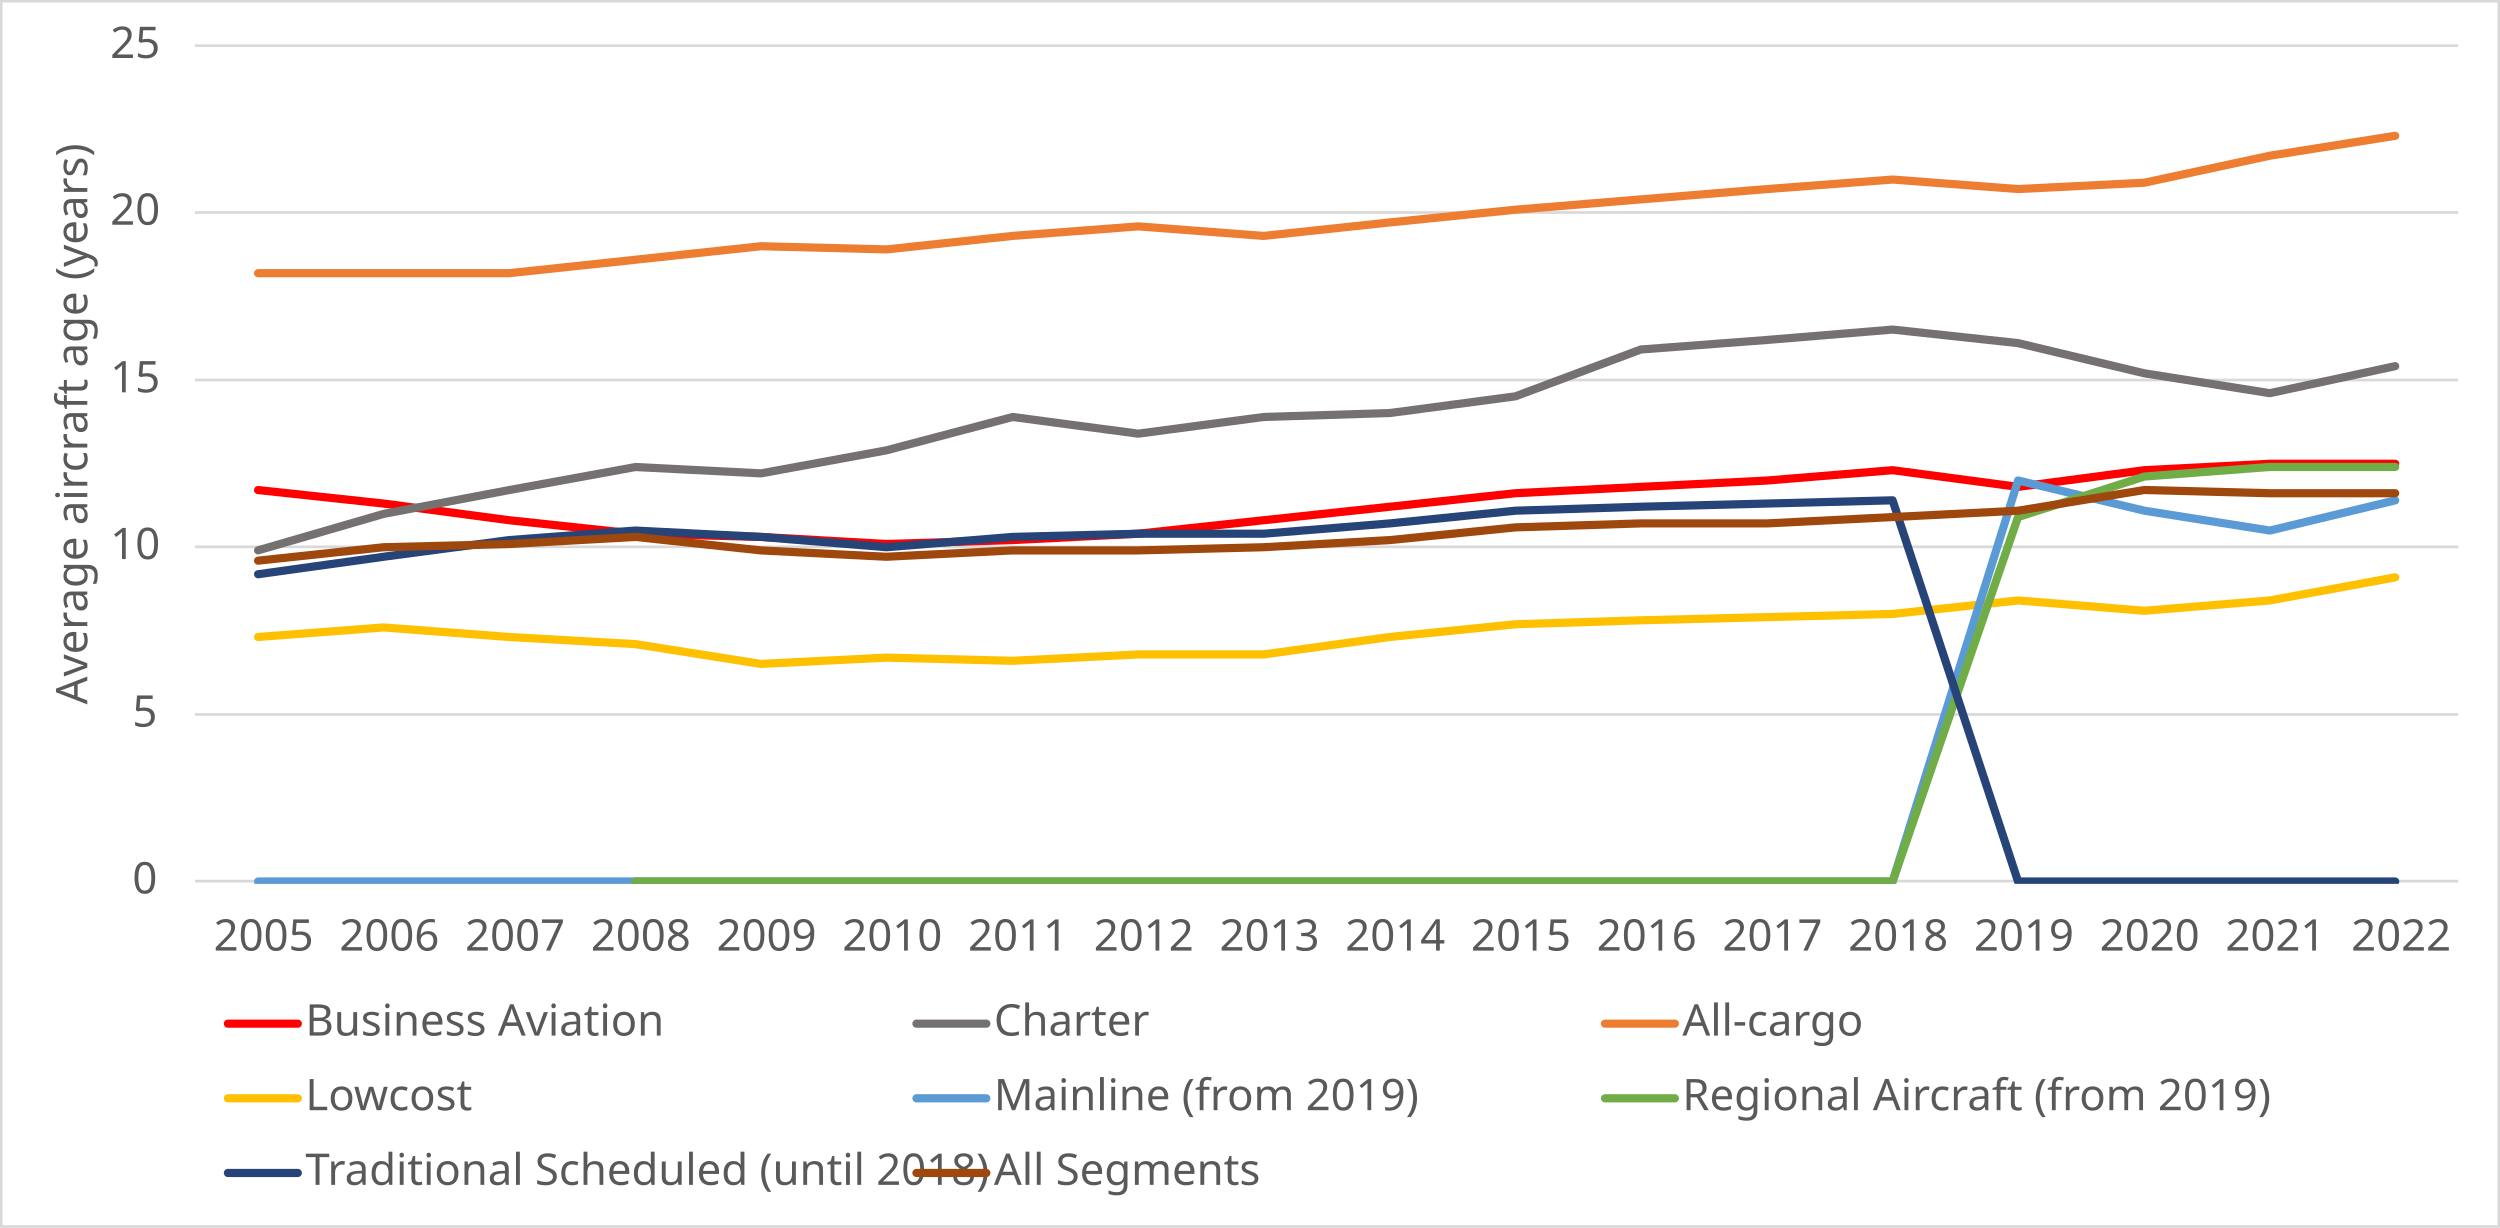
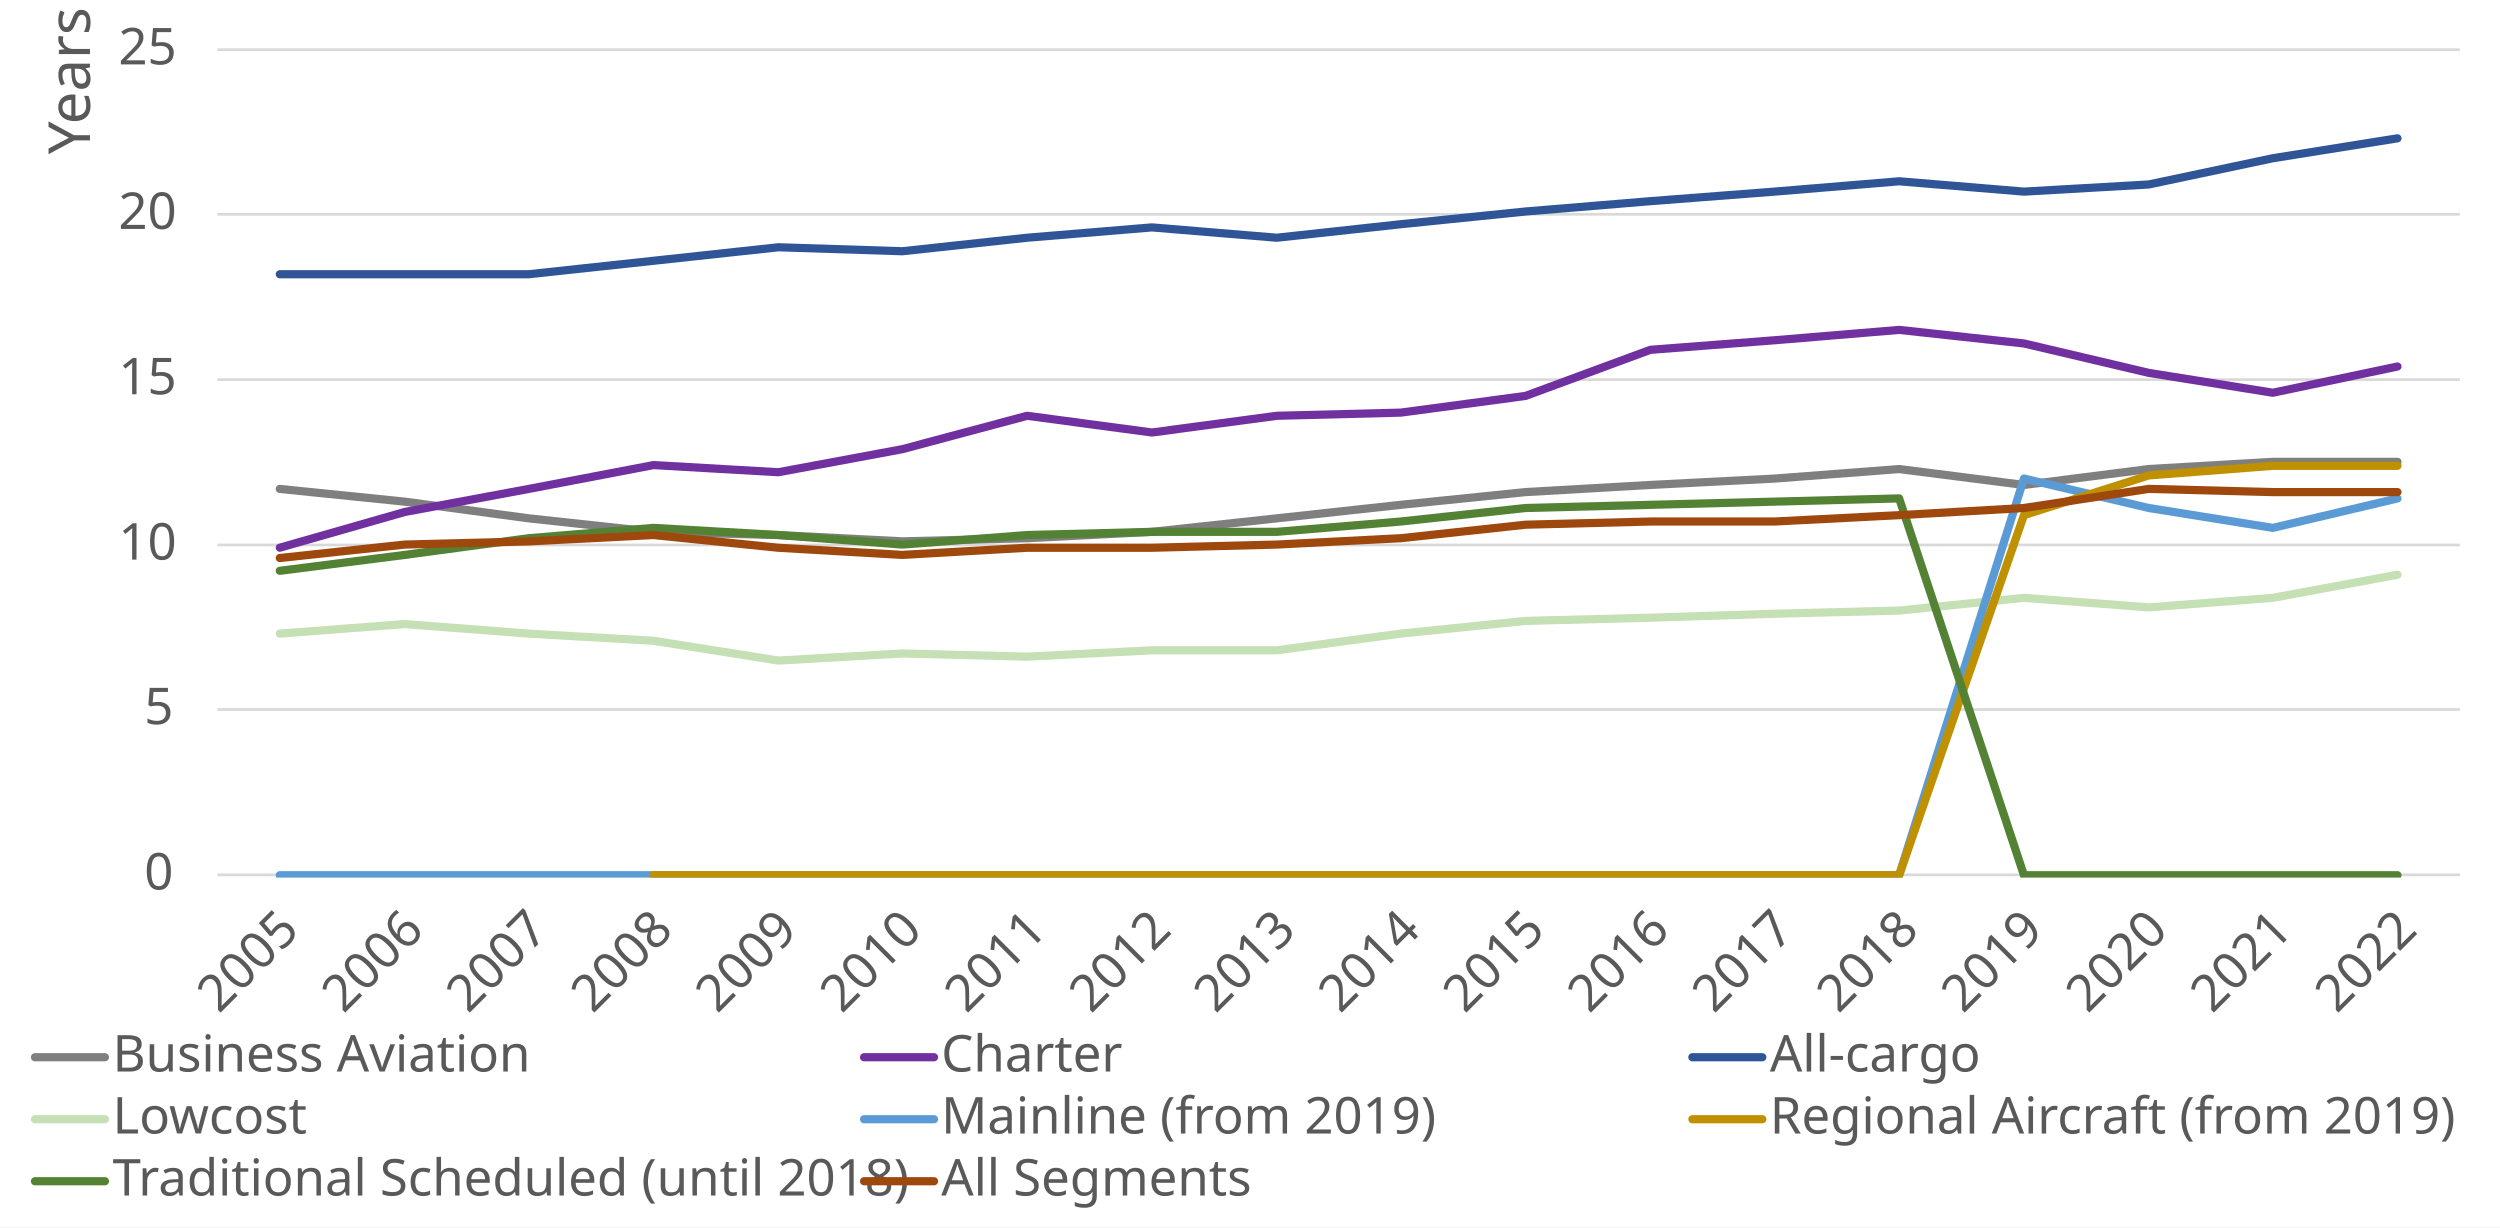
- <svg xmlns="http://www.w3.org/2000/svg" width="3148" height="1546" xml:space="preserve" overflow="hidden">
+ <svg xmlns="http://www.w3.org/2000/svg" width="3145" height="1544" xml:space="preserve" overflow="hidden">
  <defs>
    <clipPath id="clip0">
-       <rect x="1725" y="1546" width="3148" height="1546" />
+       <rect x="1726" y="1588" width="3145" height="1544" />
    </clipPath>
    <clipPath id="clip1">
-       <rect x="1725" y="1546" width="3145" height="1544" />
+       <rect x="1725" y="1588" width="3145" height="1543" />
    </clipPath>
    <clipPath id="clip2">
-       <rect x="1725" y="1546" width="3145" height="1544" />
+       <rect x="1725" y="1588" width="3145" height="1543" />
    </clipPath>
    <clipPath id="clip3">
-       <rect x="1970" y="1603" width="2853" height="1056" />
+       <rect x="1999" y="1650" width="2824" height="1042" />
    </clipPath>
    <clipPath id="clip4">
-       <rect x="1970" y="1603" width="2853" height="1056" />
+       <rect x="1999" y="1650" width="2824" height="1042" />
    </clipPath>
    <clipPath id="clip5">
-       <rect x="1970" y="1603" width="2853" height="1056" />
+       <rect x="1999" y="1650" width="2824" height="1042" />
    </clipPath>
    <clipPath id="clip6">
-       <rect x="1970" y="1603" width="2853" height="1056" />
+       <rect x="1999" y="1650" width="2824" height="1042" />
    </clipPath>
    <clipPath id="clip7">
-       <rect x="1970" y="1603" width="2853" height="1056" />
+       <rect x="1999" y="1650" width="2824" height="1042" />
    </clipPath>
    <clipPath id="clip8">
-       <rect x="1970" y="1603" width="2853" height="1056" />
+       <rect x="1999" y="1650" width="2824" height="1042" />
    </clipPath>
    <clipPath id="clip9">
-       <rect x="1970" y="1603" width="2853" height="1056" />
+       <rect x="1999" y="1650" width="2824" height="1042" />
    </clipPath>
    <clipPath id="clip10">
-       <rect x="1970" y="1603" width="2853" height="1056" />
+       <rect x="1999" y="1650" width="2824" height="1042" />
    </clipPath>
    <clipPath id="clip11">
-       <rect x="1725" y="1546" width="3145" height="1544" />
+       <rect x="1725" y="1588" width="3145" height="1543" />
    </clipPath>
    <clipPath id="clip12">
-       <rect x="1725" y="1546" width="3145" height="1544" />
+       <rect x="1725" y="1588" width="3145" height="1543" />
    </clipPath>
    <clipPath id="clip13">
-       <rect x="1725" y="1546" width="3145" height="1544" />
+       <rect x="1725" y="1588" width="3145" height="1543" />
    </clipPath>
    <clipPath id="clip14">
-       <rect x="1725" y="1546" width="3145" height="1544" />
+       <rect x="1725" y="1588" width="3145" height="1543" />
    </clipPath>
    <clipPath id="clip15">
-       <rect x="1725" y="1546" width="3145" height="1544" />
+       <rect x="1725" y="1588" width="3145" height="1543" />
    </clipPath>
    <clipPath id="clip16">
-       <rect x="1725" y="1546" width="3145" height="1544" />
+       <rect x="1725" y="1588" width="3145" height="1543" />
    </clipPath>
    <clipPath id="clip17">
-       <rect x="1725" y="1546" width="3145" height="1544" />
+       <rect x="1725" y="1588" width="3145" height="1543" />
    </clipPath>
    <clipPath id="clip18">
-       <rect x="1725" y="1546" width="3145" height="1544" />
+       <rect x="1725" y="1588" width="3145" height="1543" />
    </clipPath>
    <clipPath id="clip19">
-       <rect x="1725" y="1546" width="3145" height="1544" />
+       <rect x="1725" y="1588" width="3145" height="1543" />
    </clipPath>
    <clipPath id="clip20">
-       <rect x="1725" y="1546" width="3145" height="1544" />
+       <rect x="1725" y="1588" width="3145" height="1543" />
    </clipPath>
    <clipPath id="clip21">
-       <rect x="1725" y="1546" width="3145" height="1544" />
+       <rect x="1725" y="1588" width="3145" height="1543" />
    </clipPath>
    <clipPath id="clip22">
-       <rect x="1725" y="1546" width="3145" height="1544" />
+       <rect x="1725" y="1588" width="3145" height="1543" />
    </clipPath>
    <clipPath id="clip23">
-       <rect x="1725" y="1546" width="3145" height="1544" />
+       <rect x="1725" y="1588" width="3145" height="1543" />
    </clipPath>
    <clipPath id="clip24">
-       <rect x="1725" y="1546" width="3145" height="1544" />
+       <rect x="1725" y="1588" width="3145" height="1543" />
    </clipPath>
    <clipPath id="clip25">
-       <rect x="1725" y="1546" width="3145" height="1544" />
+       <rect x="1725" y="1588" width="3145" height="1543" />
    </clipPath>
    <clipPath id="clip26">
-       <rect x="1725" y="1546" width="3145" height="1544" />
+       <rect x="1725" y="1588" width="3145" height="1543" />
    </clipPath>
    <clipPath id="clip27">
-       <rect x="1725" y="1546" width="3145" height="1544" />
+       <rect x="1725" y="1588" width="3145" height="1543" />
    </clipPath>
    <clipPath id="clip28">
-       <rect x="1725" y="1546" width="3145" height="1544" />
+       <rect x="1725" y="1588" width="3145" height="1543" />
    </clipPath>
    <clipPath id="clip29">
-       <rect x="1725" y="1546" width="3145" height="1544" />
+       <rect x="1725" y="1588" width="3145" height="1543" />
    </clipPath>
    <clipPath id="clip30">
-       <rect x="1725" y="1546" width="3145" height="1544" />
+       <rect x="1725" y="1588" width="3145" height="1543" />
    </clipPath>
    <clipPath id="clip31">
-       <rect x="1725" y="1546" width="3145" height="1544" />
+       <rect x="1725" y="1588" width="3145" height="1543" />
    </clipPath>
    <clipPath id="clip32">
-       <rect x="1725" y="1546" width="3145" height="1544" />
+       <rect x="1725" y="1588" width="3145" height="1543" />
    </clipPath>
    <clipPath id="clip33">
-       <rect x="1725" y="1546" width="3145" height="1544" />
+       <rect x="1725" y="1588" width="3145" height="1543" />
    </clipPath>
    <clipPath id="clip34">
-       <rect x="1725" y="1546" width="3145" height="1544" />
+       <rect x="1725" y="1588" width="3145" height="1543" />
    </clipPath>
    <clipPath id="clip35">
-       <rect x="1725" y="1546" width="3145" height="1544" />
+       <rect x="1725" y="1588" width="3145" height="1543" />
    </clipPath>
    <clipPath id="clip36">
-       <rect x="1725" y="1546" width="3145" height="1544" />
+       <rect x="1725" y="1588" width="3145" height="1543" />
    </clipPath>
    <clipPath id="clip37">
-       <rect x="1725" y="1546" width="3145" height="1544" />
+       <rect x="1725" y="1588" width="3145" height="1543" />
    </clipPath>
    <clipPath id="clip38">
-       <rect x="1725" y="1546" width="3145" height="1544" />
+       <rect x="1725" y="1588" width="3145" height="1543" />
    </clipPath>
    <clipPath id="clip39">
-       <rect x="1725" y="1546" width="3145" height="1544" />
+       <rect x="1725" y="1588" width="3145" height="1543" />
    </clipPath>
    <clipPath id="clip40">
-       <rect x="1725" y="1546" width="3145" height="1544" />
+       <rect x="1725" y="1588" width="3145" height="1543" />
    </clipPath>
    <clipPath id="clip41">
-       <rect x="1725" y="1546" width="3145" height="1544" />
+       <rect x="1725" y="1588" width="3145" height="1543" />
    </clipPath>
    <clipPath id="clip42">
-       <rect x="1725" y="1546" width="3145" height="1544" />
+       <rect x="1725" y="1588" width="3145" height="1543" />
    </clipPath>
    <clipPath id="clip43">
-       <rect x="1725" y="1546" width="3145" height="1544" />
+       <rect x="1725" y="1588" width="3145" height="1543" />
    </clipPath>
    <clipPath id="clip44">
-       <rect x="1725" y="1546" width="3145" height="1544" />
+       <rect x="1725" y="1588" width="3145" height="1543" />
    </clipPath>
    <clipPath id="clip45">
-       <rect x="1725" y="1546" width="3145" height="1544" />
+       <rect x="1725" y="1588" width="3145" height="1543" />
    </clipPath>
    <clipPath id="clip46">
-       <rect x="1725" y="1546" width="3145" height="1544" />
+       <rect x="1725" y="1588" width="3145" height="1543" />
    </clipPath>
    <clipPath id="clip47">
-       <rect x="1725" y="1546" width="3145" height="1544" />
+       <rect x="1725" y="1588" width="3145" height="1543" />
    </clipPath>
    <clipPath id="clip48">
-       <rect x="1725" y="1546" width="3145" height="1544" />
+       <rect x="1725" y="1588" width="3145" height="1543" />
    </clipPath>
    <clipPath id="clip49">
-       <rect x="1725" y="1546" width="3145" height="1544" />
+       <rect x="1725" y="1588" width="3145" height="1543" />
    </clipPath>
    <clipPath id="clip50">
-       <rect x="1725" y="1546" width="3145" height="1544" />
+       <rect x="1725" y="1588" width="3145" height="1543" />
    </clipPath>
    <clipPath id="clip51">
-       <rect x="1725" y="1546" width="3145" height="1544" />
+       <rect x="1725" y="1588" width="3145" height="1543" />
    </clipPath>
  </defs>
-   <g clip-path="url(#clip0)" transform="translate(-1725 -1546)">
-     <rect x="1726" y="1547" width="3145" height="1543" fill="#FFFFFF" />
+   <g clip-path="url(#clip0)" transform="translate(-1726 -1588)">
+     <rect x="1726" y="1588" width="3145" height="1544" fill="#FFFFFF" />
    <g clip-path="url(#clip1)">
-       <path d="M1970.5 2445.58 4820.5 2445.58M1970.5 2234.57 4820.5 2234.57M1970.5 2024.57 4820.5 2024.57M1970.5 1813.56 4820.5 1813.56M1970.5 1603.5 4820.5 1603.5" stroke="#D9D9D9" stroke-width="3.438" stroke-linejoin="round" stroke-miterlimit="10" fill="none" />
+       <path d="M1999.5 2480.58 4820.5 2480.58M1999.5 2273.57 4820.5 2273.57M1999.5 2065.57 4820.5 2065.57M1999.5 1857.56 4820.5 1857.56M1999.5 1650.5 4820.5 1650.5" stroke="#D9D9D9" stroke-width="3.438" stroke-linejoin="round" stroke-miterlimit="10" fill="none" />
    </g>
    <g clip-path="url(#clip2)">
-       <path d="M1970.5 2655.5 4820.5 2655.5" stroke="#D9D9D9" stroke-width="3.438" stroke-linejoin="round" stroke-miterlimit="10" fill="none" fill-rule="evenodd" />
+       <path d="M1999.5 2688.5 4820.5 2688.5" stroke="#D9D9D9" stroke-width="3.438" stroke-linejoin="round" stroke-miterlimit="10" fill="none" fill-rule="evenodd" />
    </g>
    <g clip-path="url(#clip3)">
-       <path d="M2050 2163.07 2208.07 2180.07 2366.08 2201.07 2525.08 2218.07 2683.09 2222.07 2841.09 2231 3000.1 2226.07 3158.1 2218.07 3316.11 2201.07 3475.11 2184.07 3633.12 2167.07 3791.12 2159.07 3950.13 2151.07 4108.13 2138.07 4266.14 2159.07 4425.15 2138.07 4583.15 2130 4741 2130" stroke="#FF0000" stroke-width="10.312" stroke-linecap="round" stroke-linejoin="round" stroke-miterlimit="10" fill="none" />
+       <path d="M2078 2203.07 2235.07 2219.07 2391.08 2240.07 2548.08 2257.07 2705.09 2261.07 2861.09 2269 3018.1 2265.07 3175.1 2257.07 3332.11 2240.07 3488.11 2223.07 3645.12 2207.07 3802.12 2198.07 3958.13 2190.07 4115.13 2178.07 4272.14 2198.07 4429.15 2178.07 4585.15 2169 4742 2169" stroke="#7F7F7F" stroke-width="10.312" stroke-linecap="round" stroke-linejoin="round" stroke-miterlimit="10" fill="none" />
    </g>
    <g clip-path="url(#clip4)">
-       <path d="M2050 2239 2208.07 2193.07 2366.08 2163.07 2525.08 2134.07 2683.09 2142.07 2841.09 2113.07 3000.1 2071.07 3158.1 2092.07 3316.11 2071.07 3475.11 2066.07 3633.12 2045.07 3791.12 1986.07 3950.13 1974.06 4108.13 1961 4266.14 1978.06 4425.15 2016.07 4583.15 2041.07 4741 2007.07" stroke="#757171" stroke-width="10.312" stroke-linecap="round" stroke-linejoin="round" stroke-miterlimit="10" fill="none" />
+       <path d="M2078 2277 2235.07 2232.07 2391.08 2203.07 2548.08 2173.07 2705.09 2182.07 2861.09 2153.07 3018.1 2111.07 3175.1 2132.07 3332.11 2111.07 3488.11 2107.07 3645.12 2086.07 3802.12 2028.07 3958.13 2016.07 4115.13 2003 4272.14 2020.07 4429.15 2057.07 4585.15 2082.07 4742 2049.07" stroke="#7030A0" stroke-width="10.312" stroke-linecap="round" stroke-linejoin="round" stroke-miterlimit="10" fill="none" />
    </g>
    <g clip-path="url(#clip5)">
-       <path d="M2050 1890 2208.07 1890 2366.08 1890 2525.08 1873.06 2683.09 1856.06 2841.09 1860.06 3000.1 1843.06 3158.1 1831.06 3316.11 1843.06 3475.11 1826.06 3633.12 1810.06 3791.12 1797.06 3950.13 1784.06 4108.13 1772.06 4266.14 1784.06 4425.15 1776.06 4583.15 1742.06 4741 1717" stroke="#ED7D31" stroke-width="10.312" stroke-linecap="round" stroke-linejoin="round" stroke-miterlimit="10" fill="none" />
+       <path d="M2078 1933 2235.07 1933 2391.08 1933 2548.08 1916.06 2705.09 1899.06 2861.09 1904.06 3018.1 1887.06 3175.1 1874.06 3332.11 1887.06 3488.11 1870.06 3645.12 1854.06 3802.12 1841.06 3958.13 1829.06 4115.13 1816.06 4272.14 1829.06 4429.15 1820.06 4585.15 1787.06 4742 1762" stroke="#2F5597" stroke-width="10.312" stroke-linecap="round" stroke-linejoin="round" stroke-miterlimit="10" fill="none" />
    </g>
    <g clip-path="url(#clip6)">
-       <path d="M2050 2348.08 2208.07 2336.08 2366.08 2348.08 2525.08 2357.08 2683.09 2382 2841.09 2374.08 3000.1 2378.08 3158.1 2370.08 3316.11 2370.08 3475.11 2348.08 3633.12 2332.08 3791.12 2327.08 3950.13 2323.08 4108.13 2319.08 4266.14 2302.08 4425.15 2315.08 4583.15 2302.08 4741 2273" stroke="#FFC000" stroke-width="10.312" stroke-linecap="round" stroke-linejoin="round" stroke-miterlimit="10" fill="none" />
+       <path d="M2078 2385.08 2235.07 2373.08 2391.08 2385.08 2548.08 2394.08 2705.09 2419 2861.09 2410.08 3018.1 2414.08 3175.1 2406.08 3332.11 2406.08 3488.11 2385.08 3645.12 2369.08 3802.12 2365.08 3958.13 2360.08 4115.13 2356.08 4272.14 2340.08 4429.15 2352.08 4585.15 2340.08 4742 2311" stroke="#C5E0B4" stroke-width="10.312" stroke-linecap="round" stroke-linejoin="round" stroke-miterlimit="10" fill="none" />
    </g>
    <g clip-path="url(#clip7)">
-       <path d="M2050 2656 2208.07 2656 2366.08 2656 2525.08 2656 2683.09 2656 2841.09 2656 3000.1 2656 3158.1 2656 3316.11 2656 3475.11 2656 3633.12 2656 3791.12 2656 3950.13 2656 4108.13 2656 4266.14 2151 4425.15 2189.07 4583.15 2214.07 4741 2176.07" stroke="#5B9BD5" stroke-width="10.312" stroke-linecap="round" stroke-linejoin="round" stroke-miterlimit="10" fill="none" />
+       <path d="M2078 2689 2235.07 2689 2391.08 2689 2548.08 2689 2705.09 2689 2861.09 2689 3018.1 2689 3175.1 2689 3332.11 2689 3488.11 2689 3645.12 2689 3802.12 2689 3958.13 2689 4115.13 2689 4272.14 2190 4429.15 2227.07 4585.15 2252.07 4742 2215.07" stroke="#5B9BD5" stroke-width="10.312" stroke-linecap="round" stroke-linejoin="round" stroke-miterlimit="10" fill="none" />
    </g>
    <g clip-path="url(#clip8)">
-       <path d="M2525 2656 2683.09 2656 2841.09 2656 3000.1 2656 3158.1 2656 3316.11 2656 3475.11 2656 3633.12 2656 3791.12 2656 3950.13 2656 4108.13 2656 4266.14 2197.07 4425.15 2146.07 4583.15 2134 4741 2134" stroke="#70AD47" stroke-width="10.312" stroke-linecap="round" stroke-linejoin="round" stroke-miterlimit="10" fill="none" />
+       <path d="M2548 2689 2705.09 2689 2861.09 2689 3018.1 2689 3175.1 2689 3332.11 2689 3488.11 2689 3645.12 2689 3802.12 2689 3958.13 2689 4115.13 2689 4272.14 2236.07 4429.15 2186.07 4585.15 2174 4742 2174" stroke="#BF9000" stroke-width="10.312" stroke-linecap="round" stroke-linejoin="round" stroke-miterlimit="10" fill="none" />
    </g>
    <g clip-path="url(#clip9)">
-       <path d="M2050 2269.07 2208.07 2247.07 2366.08 2226.07 2525.08 2214.07 2683.09 2222.07 2841.09 2235.07 3000.1 2222.07 3158.1 2218.07 3316.11 2218.07 3475.11 2205.07 3633.12 2189.07 3791.12 2184.07 3950.13 2180.07 4108.13 2176 4266.14 2656 4425.15 2656 4583.15 2656 4741 2656" stroke="#264478" stroke-width="10.312" stroke-linecap="round" stroke-linejoin="round" stroke-miterlimit="10" fill="none" />
+       <path d="M2078 2306.08 2235.07 2286.08 2391.08 2265.07 2548.08 2252.07 2705.09 2261.07 2861.09 2273.07 3018.1 2261.07 3175.1 2257.07 3332.11 2257.07 3488.11 2244.07 3645.12 2227.07 3802.12 2223.07 3958.13 2219.07 4115.13 2215 4272.14 2689 4429.15 2689 4585.15 2689 4742 2689" stroke="#548235" stroke-width="10.312" stroke-linecap="round" stroke-linejoin="round" stroke-miterlimit="10" fill="none" />
    </g>
    <g clip-path="url(#clip10)">
-       <path d="M2050 2252 2208.07 2235.07 2366.08 2231.07 2525.08 2222.07 2683.09 2239.07 2841.09 2247.07 3000.1 2239.07 3158.1 2239.07 3316.11 2235.07 3475.11 2226.07 3633.12 2210.07 3791.12 2205.07 3950.13 2205.07 4108.13 2197.07 4266.14 2189.07 4425.15 2163 4583.15 2167.07 4741 2167.07" stroke="#9E480E" stroke-width="10.312" stroke-linecap="round" stroke-linejoin="round" stroke-miterlimit="10" fill="none" />
+       <path d="M2078 2290 2235.07 2273.07 2391.08 2269.07 2548.08 2261.07 2705.09 2277.07 2861.09 2286.07 3018.1 2277.07 3175.1 2277.07 3332.11 2273.07 3488.11 2265.07 3645.12 2248.07 3802.12 2244.07 3958.13 2244.07 4115.13 2236.07 4272.14 2227.07 4429.15 2203 4585.15 2207.07 4742 2207.07" stroke="#9E480E" stroke-width="10.312" stroke-linecap="round" stroke-linejoin="round" stroke-miterlimit="10" fill="none" />
    </g>
    <g clip-path="url(#clip11)">
-       <text fill="#595959" font-family="Calibri,Calibri_MSFontService,sans-serif" font-weight="400" font-size="55" transform="matrix(1 0 0 1 1891.68 2671)">0</text>
+       <text fill="#595959" font-family="Calibri,Calibri_MSFontService,sans-serif" font-weight="400" font-size="64" transform="matrix(1 0 0 1 1907.51 2707)">0</text>
    </g>
    <g clip-path="url(#clip12)">
-       <text fill="#595959" font-family="Calibri,Calibri_MSFontService,sans-serif" font-weight="400" font-size="55" transform="matrix(1 0 0 1 1891.68 2461)">5</text>
+       <text fill="#595959" font-family="Calibri,Calibri_MSFontService,sans-serif" font-weight="400" font-size="64" transform="matrix(1 0 0 1 1907.51 2499)">5</text>
    </g>
    <g clip-path="url(#clip13)">
-       <text fill="#595959" font-family="Calibri,Calibri_MSFontService,sans-serif" font-weight="400" font-size="55" transform="matrix(1 0 0 1 1863.81 2250)">10</text>
+       <text fill="#595959" font-family="Calibri,Calibri_MSFontService,sans-serif" font-weight="400" font-size="64" transform="matrix(1 0 0 1 1875 2292)">10</text>
    </g>
    <g clip-path="url(#clip14)">
-       <text fill="#595959" font-family="Calibri,Calibri_MSFontService,sans-serif" font-weight="400" font-size="55" transform="matrix(1 0 0 1 1863.81 2040)">15</text>
+       <text fill="#595959" font-family="Calibri,Calibri_MSFontService,sans-serif" font-weight="400" font-size="64" transform="matrix(1 0 0 1 1875 2084)">15</text>
    </g>
    <g clip-path="url(#clip15)">
-       <text fill="#595959" font-family="Calibri,Calibri_MSFontService,sans-serif" font-weight="400" font-size="55" transform="matrix(1 0 0 1 1863.81 1829)">20</text>
+       <text fill="#595959" font-family="Calibri,Calibri_MSFontService,sans-serif" font-weight="400" font-size="64" transform="matrix(1 0 0 1 1875 1876)">20</text>
    </g>
    <g clip-path="url(#clip16)">
-       <text fill="#595959" font-family="Calibri,Calibri_MSFontService,sans-serif" font-weight="400" font-size="55" transform="matrix(1 0 0 1 1863.81 1619)">25</text>
+       <text fill="#595959" font-family="Calibri,Calibri_MSFontService,sans-serif" font-weight="400" font-size="64" transform="matrix(1 0 0 1 1875 1669)">25</text>
    </g>
    <g clip-path="url(#clip17)">
-       <text fill="#595959" font-family="Calibri,Calibri_MSFontService,sans-serif" font-weight="400" font-size="55" transform="matrix(1 0 0 1 1994.01 2743)">2005</text>
+       <text fill="#595959" font-family="Calibri,Calibri_MSFontService,sans-serif" font-weight="400" font-size="64" transform="matrix(0.707107 -0.707107 0.707107 0.707107 2001.39 2864)">2005</text>
    </g>
    <g clip-path="url(#clip18)">
-       <text fill="#595959" font-family="Calibri,Calibri_MSFontService,sans-serif" font-weight="400" font-size="55" transform="matrix(1 0 0 1 2152.34 2743)">2006</text>
+       <text fill="#595959" font-family="Calibri,Calibri_MSFontService,sans-serif" font-weight="400" font-size="64" transform="matrix(0.707107 -0.707107 0.707107 0.707107 2158.11 2864)">2006</text>
    </g>
    <g clip-path="url(#clip19)">
-       <text fill="#595959" font-family="Calibri,Calibri_MSFontService,sans-serif" font-weight="400" font-size="55" transform="matrix(1 0 0 1 2310.67 2743)">2007</text>
+       <text fill="#595959" font-family="Calibri,Calibri_MSFontService,sans-serif" font-weight="400" font-size="64" transform="matrix(0.707107 -0.707107 0.707107 0.707107 2314.83 2864)">2007</text>
    </g>
    <g clip-path="url(#clip20)">
-       <text fill="#595959" font-family="Calibri,Calibri_MSFontService,sans-serif" font-weight="400" font-size="55" transform="matrix(1 0 0 1 2469 2743)">2008</text>
+       <text fill="#595959" font-family="Calibri,Calibri_MSFontService,sans-serif" font-weight="400" font-size="64" transform="matrix(0.707107 -0.707107 0.707107 0.707107 2471.55 2864)">2008</text>
    </g>
    <g clip-path="url(#clip21)">
-       <text fill="#595959" font-family="Calibri,Calibri_MSFontService,sans-serif" font-weight="400" font-size="55" transform="matrix(1 0 0 1 2627.33 2743)">2009</text>
+       <text fill="#595959" font-family="Calibri,Calibri_MSFontService,sans-serif" font-weight="400" font-size="64" transform="matrix(0.707107 -0.707107 0.707107 0.707107 2628.27 2864)">2009</text>
    </g>
    <g clip-path="url(#clip22)">
-       <text fill="#595959" font-family="Calibri,Calibri_MSFontService,sans-serif" font-weight="400" font-size="55" transform="matrix(1 0 0 1 2785.66 2743)">2010</text>
+       <text fill="#595959" font-family="Calibri,Calibri_MSFontService,sans-serif" font-weight="400" font-size="64" transform="matrix(0.707107 -0.707107 0.707107 0.707107 2784.99 2864)">2010</text>
    </g>
    <g clip-path="url(#clip23)">
-       <text fill="#595959" font-family="Calibri,Calibri_MSFontService,sans-serif" font-weight="400" font-size="55" transform="matrix(1 0 0 1 2943.99 2743)">2011</text>
+       <text fill="#595959" font-family="Calibri,Calibri_MSFontService,sans-serif" font-weight="400" font-size="64" transform="matrix(0.707107 -0.707107 0.707107 0.707107 2941.71 2864)">2011</text>
    </g>
    <g clip-path="url(#clip24)">
-       <text fill="#595959" font-family="Calibri,Calibri_MSFontService,sans-serif" font-weight="400" font-size="55" transform="matrix(1 0 0 1 3102.32 2743)">2012</text>
+       <text fill="#595959" font-family="Calibri,Calibri_MSFontService,sans-serif" font-weight="400" font-size="64" transform="matrix(0.707107 -0.707107 0.707107 0.707107 3098.43 2864)">2012</text>
    </g>
    <g clip-path="url(#clip25)">
-       <text fill="#595959" font-family="Calibri,Calibri_MSFontService,sans-serif" font-weight="400" font-size="55" transform="matrix(1 0 0 1 3260.65 2743)">2013</text>
+       <text fill="#595959" font-family="Calibri,Calibri_MSFontService,sans-serif" font-weight="400" font-size="64" transform="matrix(0.707107 -0.707107 0.707107 0.707107 3255.15 2864)">2013</text>
    </g>
    <g clip-path="url(#clip26)">
-       <text fill="#595959" font-family="Calibri,Calibri_MSFontService,sans-serif" font-weight="400" font-size="55" transform="matrix(1 0 0 1 3418.98 2743)">2014</text>
+       <text fill="#595959" font-family="Calibri,Calibri_MSFontService,sans-serif" font-weight="400" font-size="64" transform="matrix(0.707107 -0.707107 0.707107 0.707107 3411.87 2864)">2014</text>
    </g>
    <g clip-path="url(#clip27)">
-       <text fill="#595959" font-family="Calibri,Calibri_MSFontService,sans-serif" font-weight="400" font-size="55" transform="matrix(1 0 0 1 3577.31 2743)">2015</text>
+       <text fill="#595959" font-family="Calibri,Calibri_MSFontService,sans-serif" font-weight="400" font-size="64" transform="matrix(0.707107 -0.707107 0.707107 0.707107 3568.58 2864)">2015</text>
    </g>
    <g clip-path="url(#clip28)">
-       <text fill="#595959" font-family="Calibri,Calibri_MSFontService,sans-serif" font-weight="400" font-size="55" transform="matrix(1 0 0 1 3735.64 2743)">2016</text>
+       <text fill="#595959" font-family="Calibri,Calibri_MSFontService,sans-serif" font-weight="400" font-size="64" transform="matrix(0.707107 -0.707107 0.707107 0.707107 3725.3 2864)">2016</text>
    </g>
    <g clip-path="url(#clip29)">
-       <text fill="#595959" font-family="Calibri,Calibri_MSFontService,sans-serif" font-weight="400" font-size="55" transform="matrix(1 0 0 1 3893.97 2743)">2017</text>
+       <text fill="#595959" font-family="Calibri,Calibri_MSFontService,sans-serif" font-weight="400" font-size="64" transform="matrix(0.707107 -0.707107 0.707107 0.707107 3882.02 2864)">2017</text>
    </g>
    <g clip-path="url(#clip30)">
-       <text fill="#595959" font-family="Calibri,Calibri_MSFontService,sans-serif" font-weight="400" font-size="55" transform="matrix(1 0 0 1 4052.3 2743)">2018</text>
+       <text fill="#595959" font-family="Calibri,Calibri_MSFontService,sans-serif" font-weight="400" font-size="64" transform="matrix(0.707107 -0.707107 0.707107 0.707107 4038.74 2864)">2018</text>
    </g>
    <g clip-path="url(#clip31)">
-       <text fill="#595959" font-family="Calibri,Calibri_MSFontService,sans-serif" font-weight="400" font-size="55" transform="matrix(1 0 0 1 4210.63 2743)">2019</text>
+       <text fill="#595959" font-family="Calibri,Calibri_MSFontService,sans-serif" font-weight="400" font-size="64" transform="matrix(0.707107 -0.707107 0.707107 0.707107 4195.46 2864)">2019</text>
    </g>
    <g clip-path="url(#clip32)">
-       <text fill="#595959" font-family="Calibri,Calibri_MSFontService,sans-serif" font-weight="400" font-size="55" transform="matrix(1 0 0 1 4368.96 2743)">2020</text>
+       <text fill="#595959" font-family="Calibri,Calibri_MSFontService,sans-serif" font-weight="400" font-size="64" transform="matrix(0.707107 -0.707107 0.707107 0.707107 4352.18 2864)">2020</text>
    </g>
    <g clip-path="url(#clip33)">
-       <text fill="#595959" font-family="Calibri,Calibri_MSFontService,sans-serif" font-weight="400" font-size="55" transform="matrix(1 0 0 1 4527.29 2743)">2021</text>
+       <text fill="#595959" font-family="Calibri,Calibri_MSFontService,sans-serif" font-weight="400" font-size="64" transform="matrix(0.707107 -0.707107 0.707107 0.707107 4508.9 2864)">2021</text>
    </g>
    <g clip-path="url(#clip34)">
-       <text fill="#595959" font-family="Calibri,Calibri_MSFontService,sans-serif" font-weight="400" font-size="55" transform="matrix(1 0 0 1 4685.62 2743)">2022</text>
+       <text fill="#595959" font-family="Calibri,Calibri_MSFontService,sans-serif" font-weight="400" font-size="64" transform="matrix(0.707107 -0.707107 0.707107 0.707107 4665.62 2864)">2022</text>
    </g>
    <g clip-path="url(#clip35)">
-       <text fill="#595959" font-family="Calibri,Calibri_MSFontService,sans-serif" font-weight="400" font-size="55" transform="matrix(6.12323e-17 -1 1 6.12323e-17 1834.91 2433)">Average aircraft age (years)</text>
+       <text fill="#595959" font-family="Calibri,Calibri_MSFontService,sans-serif" font-weight="400" font-size="73" transform="matrix(6.12323e-17 -1 1 6.12323e-17 1839.18 1782)">Years</text>
    </g>
    <g clip-path="url(#clip36)">
-       <path d="M2012 2835 2100 2835" stroke="#FF0000" stroke-width="10.312" stroke-linecap="round" stroke-linejoin="round" stroke-miterlimit="10" fill="none" fill-rule="evenodd" />
+       <path d="M1770 2918 1858 2918" stroke="#7F7F7F" stroke-width="10.312" stroke-linecap="round" stroke-linejoin="round" stroke-miterlimit="10" fill="none" fill-rule="evenodd" />
    </g>
    <g clip-path="url(#clip37)">
-       <text fill="#595959" font-family="Calibri,Calibri_MSFontService,sans-serif" font-weight="400" font-size="55" transform="matrix(1 0 0 1 2109.59 2850)">Business Aviation</text>
+       <text fill="#595959" font-family="Calibri,Calibri_MSFontService,sans-serif" font-weight="400" font-size="64" transform="matrix(1 0 0 1 1867.64 2936)">Business Aviation</text>
    </g>
    <g clip-path="url(#clip38)">
-       <path d="M2879 2835 2967 2835" stroke="#757171" stroke-width="10.312" stroke-linecap="round" stroke-linejoin="round" stroke-miterlimit="10" fill="none" fill-rule="evenodd" />
+       <path d="M2813 2918 2901 2918" stroke="#7030A0" stroke-width="10.312" stroke-linecap="round" stroke-linejoin="round" stroke-miterlimit="10" fill="none" fill-rule="evenodd" />
    </g>
    <g clip-path="url(#clip39)">
-       <text fill="#595959" font-family="Calibri,Calibri_MSFontService,sans-serif" font-weight="400" font-size="55" transform="matrix(1 0 0 1 2976.53 2850)">Charter</text>
+       <text fill="#595959" font-family="Calibri,Calibri_MSFontService,sans-serif" font-weight="400" font-size="64" transform="matrix(1 0 0 1 2910.06 2936)">Charter</text>
    </g>
    <g clip-path="url(#clip40)">
-       <path d="M3746 2835 3834 2835" stroke="#ED7D31" stroke-width="10.312" stroke-linecap="round" stroke-linejoin="round" stroke-miterlimit="10" fill="none" fill-rule="evenodd" />
+       <path d="M3855 2918 3943 2918" stroke="#2F5597" stroke-width="10.312" stroke-linecap="round" stroke-linejoin="round" stroke-miterlimit="10" fill="none" fill-rule="evenodd" />
    </g>
    <g clip-path="url(#clip41)">
-       <text fill="#595959" font-family="Calibri,Calibri_MSFontService,sans-serif" font-weight="400" font-size="55" transform="matrix(1 0 0 1 3843.47 2850)">All-cargo</text>
+       <text fill="#595959" font-family="Calibri,Calibri_MSFontService,sans-serif" font-weight="400" font-size="64" transform="matrix(1 0 0 1 3952.48 2936)">All-cargo</text>
    </g>
    <g clip-path="url(#clip42)">
-       <path d="M2012 2929 2100 2929" stroke="#FFC000" stroke-width="10.312" stroke-linecap="round" stroke-linejoin="round" stroke-miterlimit="10" fill="none" fill-rule="evenodd" />
+       <path d="M1770 2996 1858 2996" stroke="#C5E0B4" stroke-width="10.312" stroke-linecap="round" stroke-linejoin="round" stroke-miterlimit="10" fill="none" fill-rule="evenodd" />
    </g>
    <g clip-path="url(#clip43)">
-       <text fill="#595959" font-family="Calibri,Calibri_MSFontService,sans-serif" font-weight="400" font-size="55" transform="matrix(1 0 0 1 2109.59 2944)">Lowcost</text>
+       <text fill="#595959" font-family="Calibri,Calibri_MSFontService,sans-serif" font-weight="400" font-size="64" transform="matrix(1 0 0 1 1867.64 3014)">Lowcost</text>
    </g>
    <g clip-path="url(#clip44)">
-       <path d="M2879 2929 2967 2929" stroke="#5B9BD5" stroke-width="10.312" stroke-linecap="round" stroke-linejoin="round" stroke-miterlimit="10" fill="none" fill-rule="evenodd" />
+       <path d="M2813 2996 2901 2996" stroke="#5B9BD5" stroke-width="10.312" stroke-linecap="round" stroke-linejoin="round" stroke-miterlimit="10" fill="none" fill-rule="evenodd" />
    </g>
    <g clip-path="url(#clip45)">
-       <text fill="#595959" font-family="Calibri,Calibri_MSFontService,sans-serif" font-weight="400" font-size="55" transform="matrix(1 0 0 1 2976.53 2944)">Mainline (from 2019)</text>
+       <text fill="#595959" font-family="Calibri,Calibri_MSFontService,sans-serif" font-weight="400" font-size="64" transform="matrix(1 0 0 1 2910.06 3014)">Mainline (from 2019)</text>
    </g>
    <g clip-path="url(#clip46)">
-       <path d="M3746 2929 3834 2929" stroke="#70AD47" stroke-width="10.312" stroke-linecap="round" stroke-linejoin="round" stroke-miterlimit="10" fill="none" fill-rule="evenodd" />
+       <path d="M3855 2996 3943 2996" stroke="#BF9000" stroke-width="10.312" stroke-linecap="round" stroke-linejoin="round" stroke-miterlimit="10" fill="none" fill-rule="evenodd" />
    </g>
    <g clip-path="url(#clip47)">
-       <text fill="#595959" font-family="Calibri,Calibri_MSFontService,sans-serif" font-weight="400" font-size="55" transform="matrix(1 0 0 1 3843.47 2944)">Regional Aircraft (from 2019)</text>
+       <text fill="#595959" font-family="Calibri,Calibri_MSFontService,sans-serif" font-weight="400" font-size="64" transform="matrix(1 0 0 1 3952.48 3014)">Regional Aircraft (from 2019)</text>
    </g>
    <g clip-path="url(#clip48)">
-       <path d="M2012 3023 2100 3023" stroke="#264478" stroke-width="10.312" stroke-linecap="round" stroke-linejoin="round" stroke-miterlimit="10" fill="none" fill-rule="evenodd" />
+       <path d="M1770 3074 1858 3074" stroke="#548235" stroke-width="10.312" stroke-linecap="round" stroke-linejoin="round" stroke-miterlimit="10" fill="none" fill-rule="evenodd" />
    </g>
    <g clip-path="url(#clip49)">
-       <text fill="#595959" font-family="Calibri,Calibri_MSFontService,sans-serif" font-weight="400" font-size="55" transform="matrix(1 0 0 1 2109.59 3038)">Traditional Scheduled (until 2018)</text>
+       <text fill="#595959" font-family="Calibri,Calibri_MSFontService,sans-serif" font-weight="400" font-size="64" transform="matrix(1 0 0 1 1867.64 3092)">Traditional Scheduled (until 2018)</text>
    </g>
    <g clip-path="url(#clip50)">
-       <path d="M2879 3023 2967 3023" stroke="#9E480E" stroke-width="10.312" stroke-linecap="round" stroke-linejoin="round" stroke-miterlimit="10" fill="none" fill-rule="evenodd" />
+       <path d="M2813 3074 2901 3074" stroke="#9E480E" stroke-width="10.312" stroke-linecap="round" stroke-linejoin="round" stroke-miterlimit="10" fill="none" fill-rule="evenodd" />
    </g>
    <g clip-path="url(#clip51)">
-       <text fill="#595959" font-family="Calibri,Calibri_MSFontService,sans-serif" font-weight="400" font-size="55" transform="matrix(1 0 0 1 2976.53 3038)">All Segments</text>
-     </g>
-     <rect x="1726.5" y="1547.5" width="3145" height="1543" stroke="#D9D9D9" stroke-width="3.438" stroke-linejoin="round" stroke-miterlimit="10" fill="none" />
+       <text fill="#595959" font-family="Calibri,Calibri_MSFontService,sans-serif" font-weight="400" font-size="64" transform="matrix(1 0 0 1 2910.06 3092)">All Segments</text>
+     </g>
  </g>
</svg>
